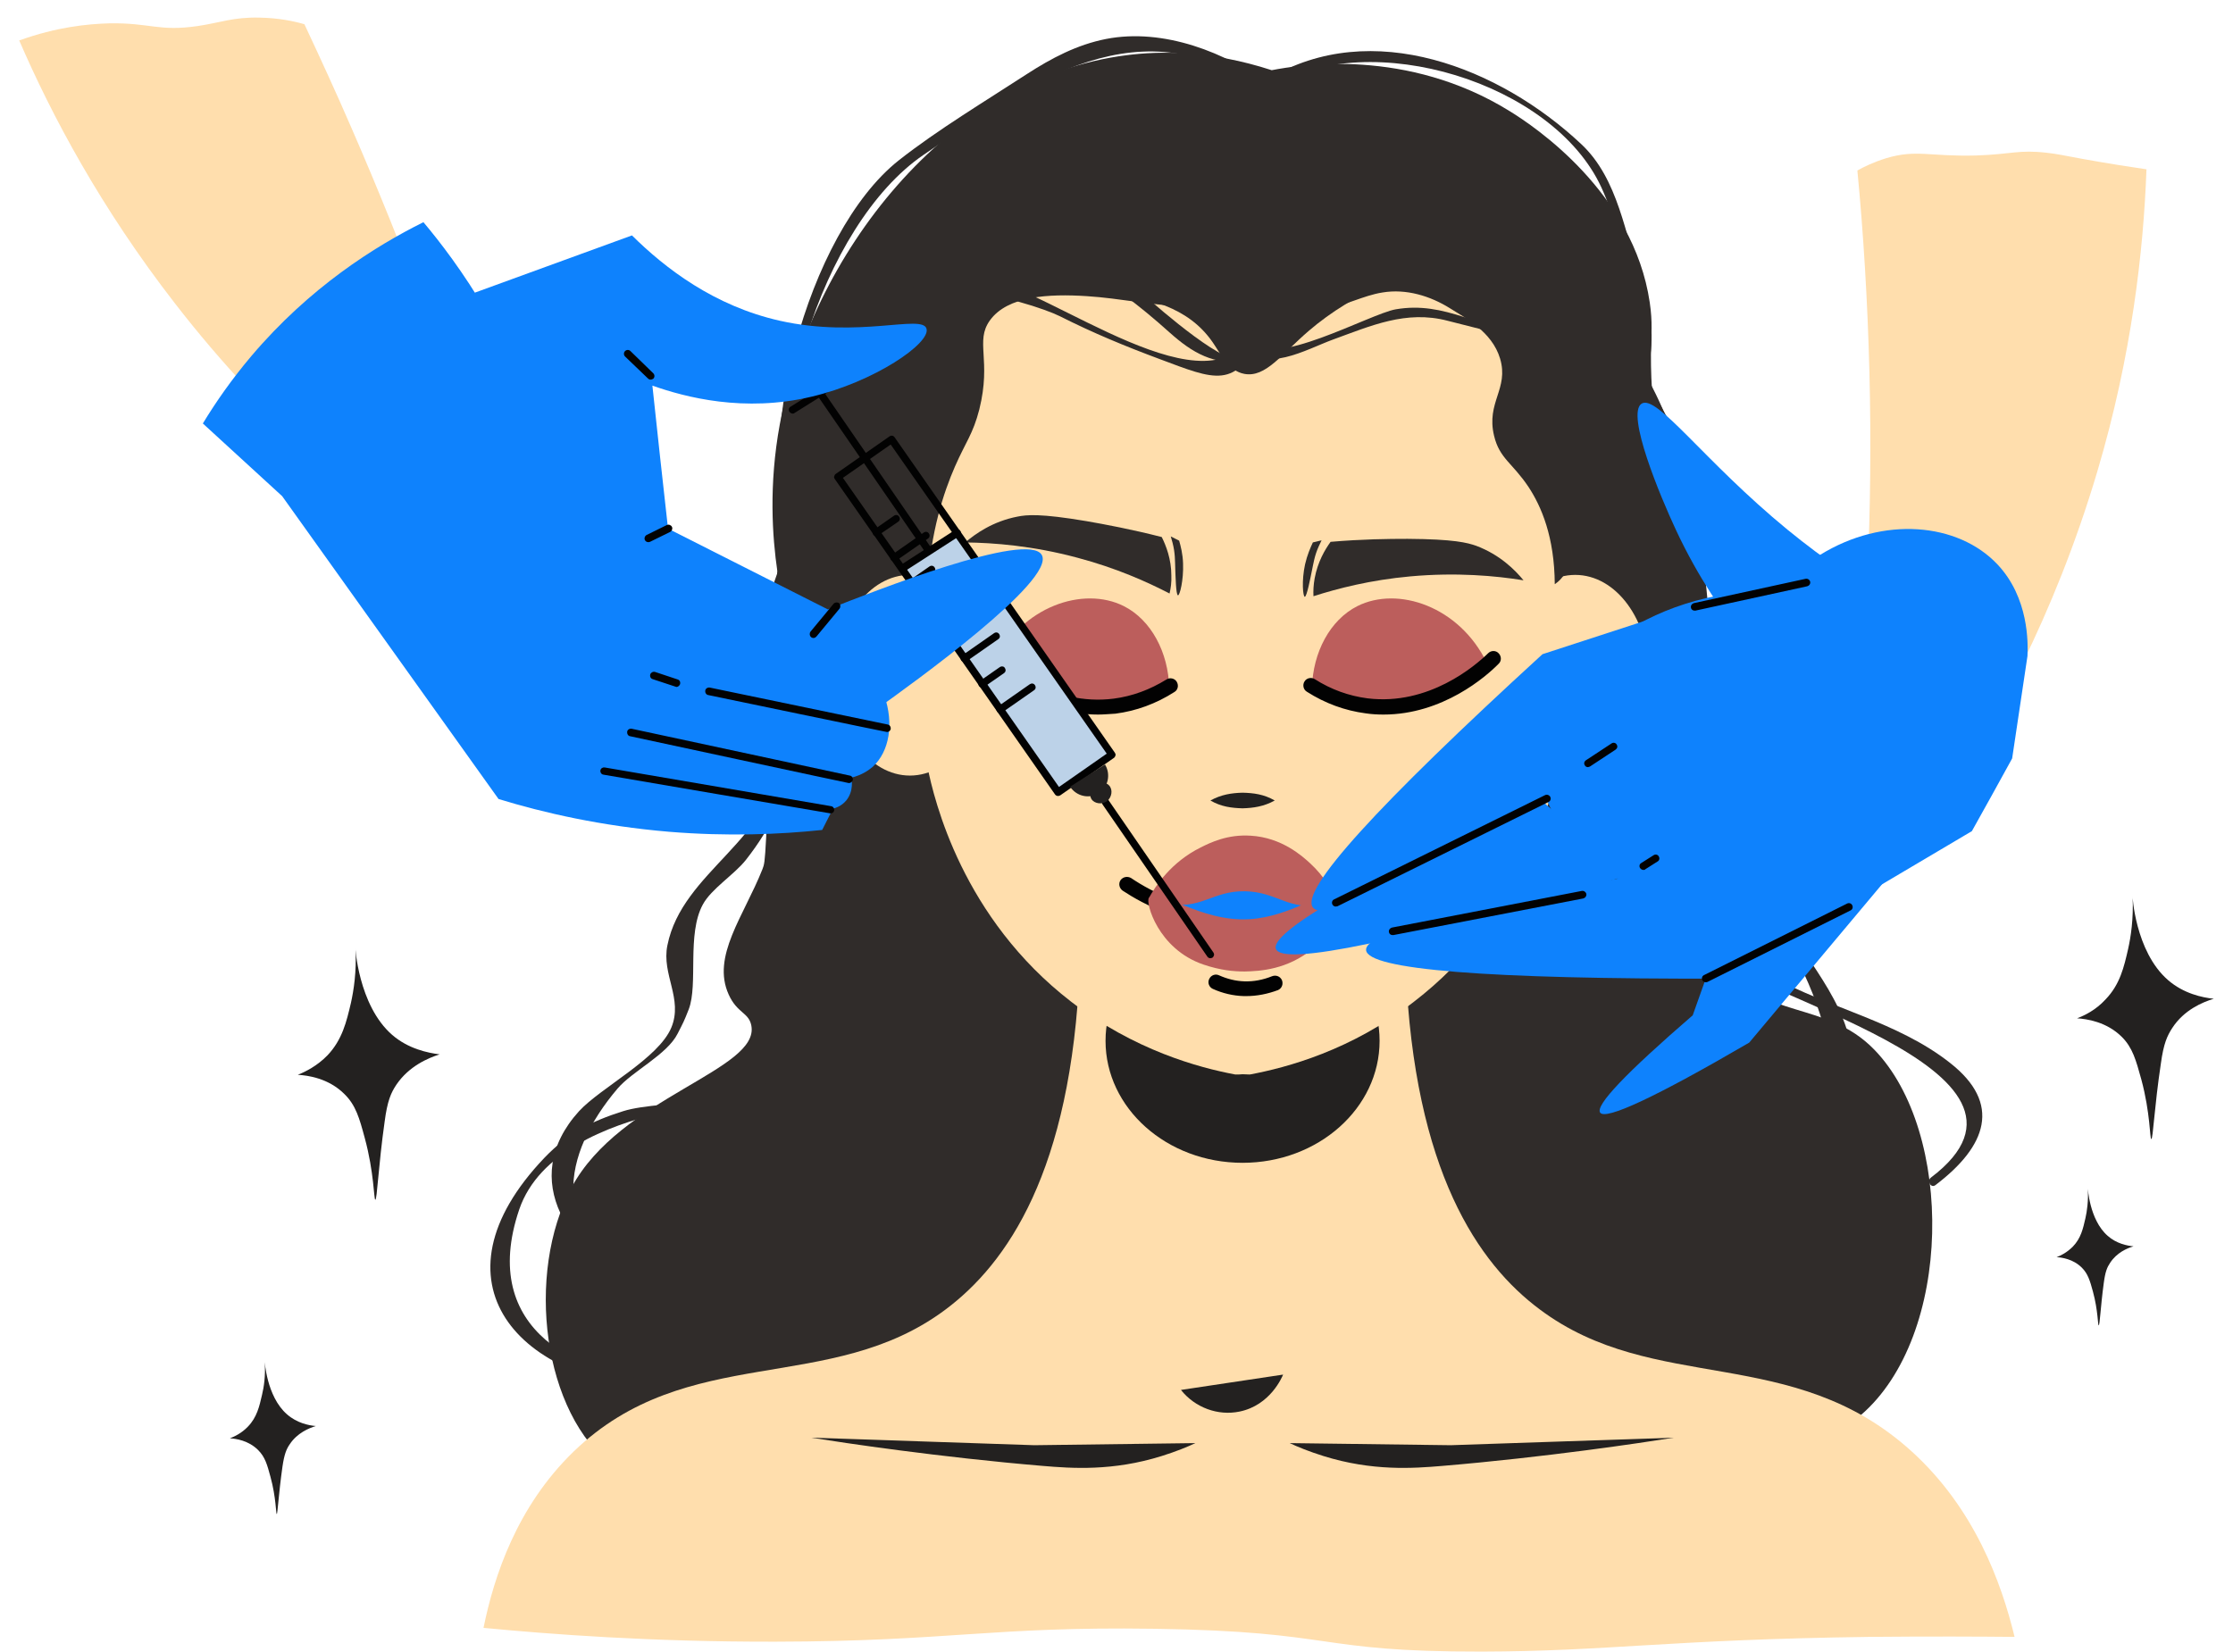
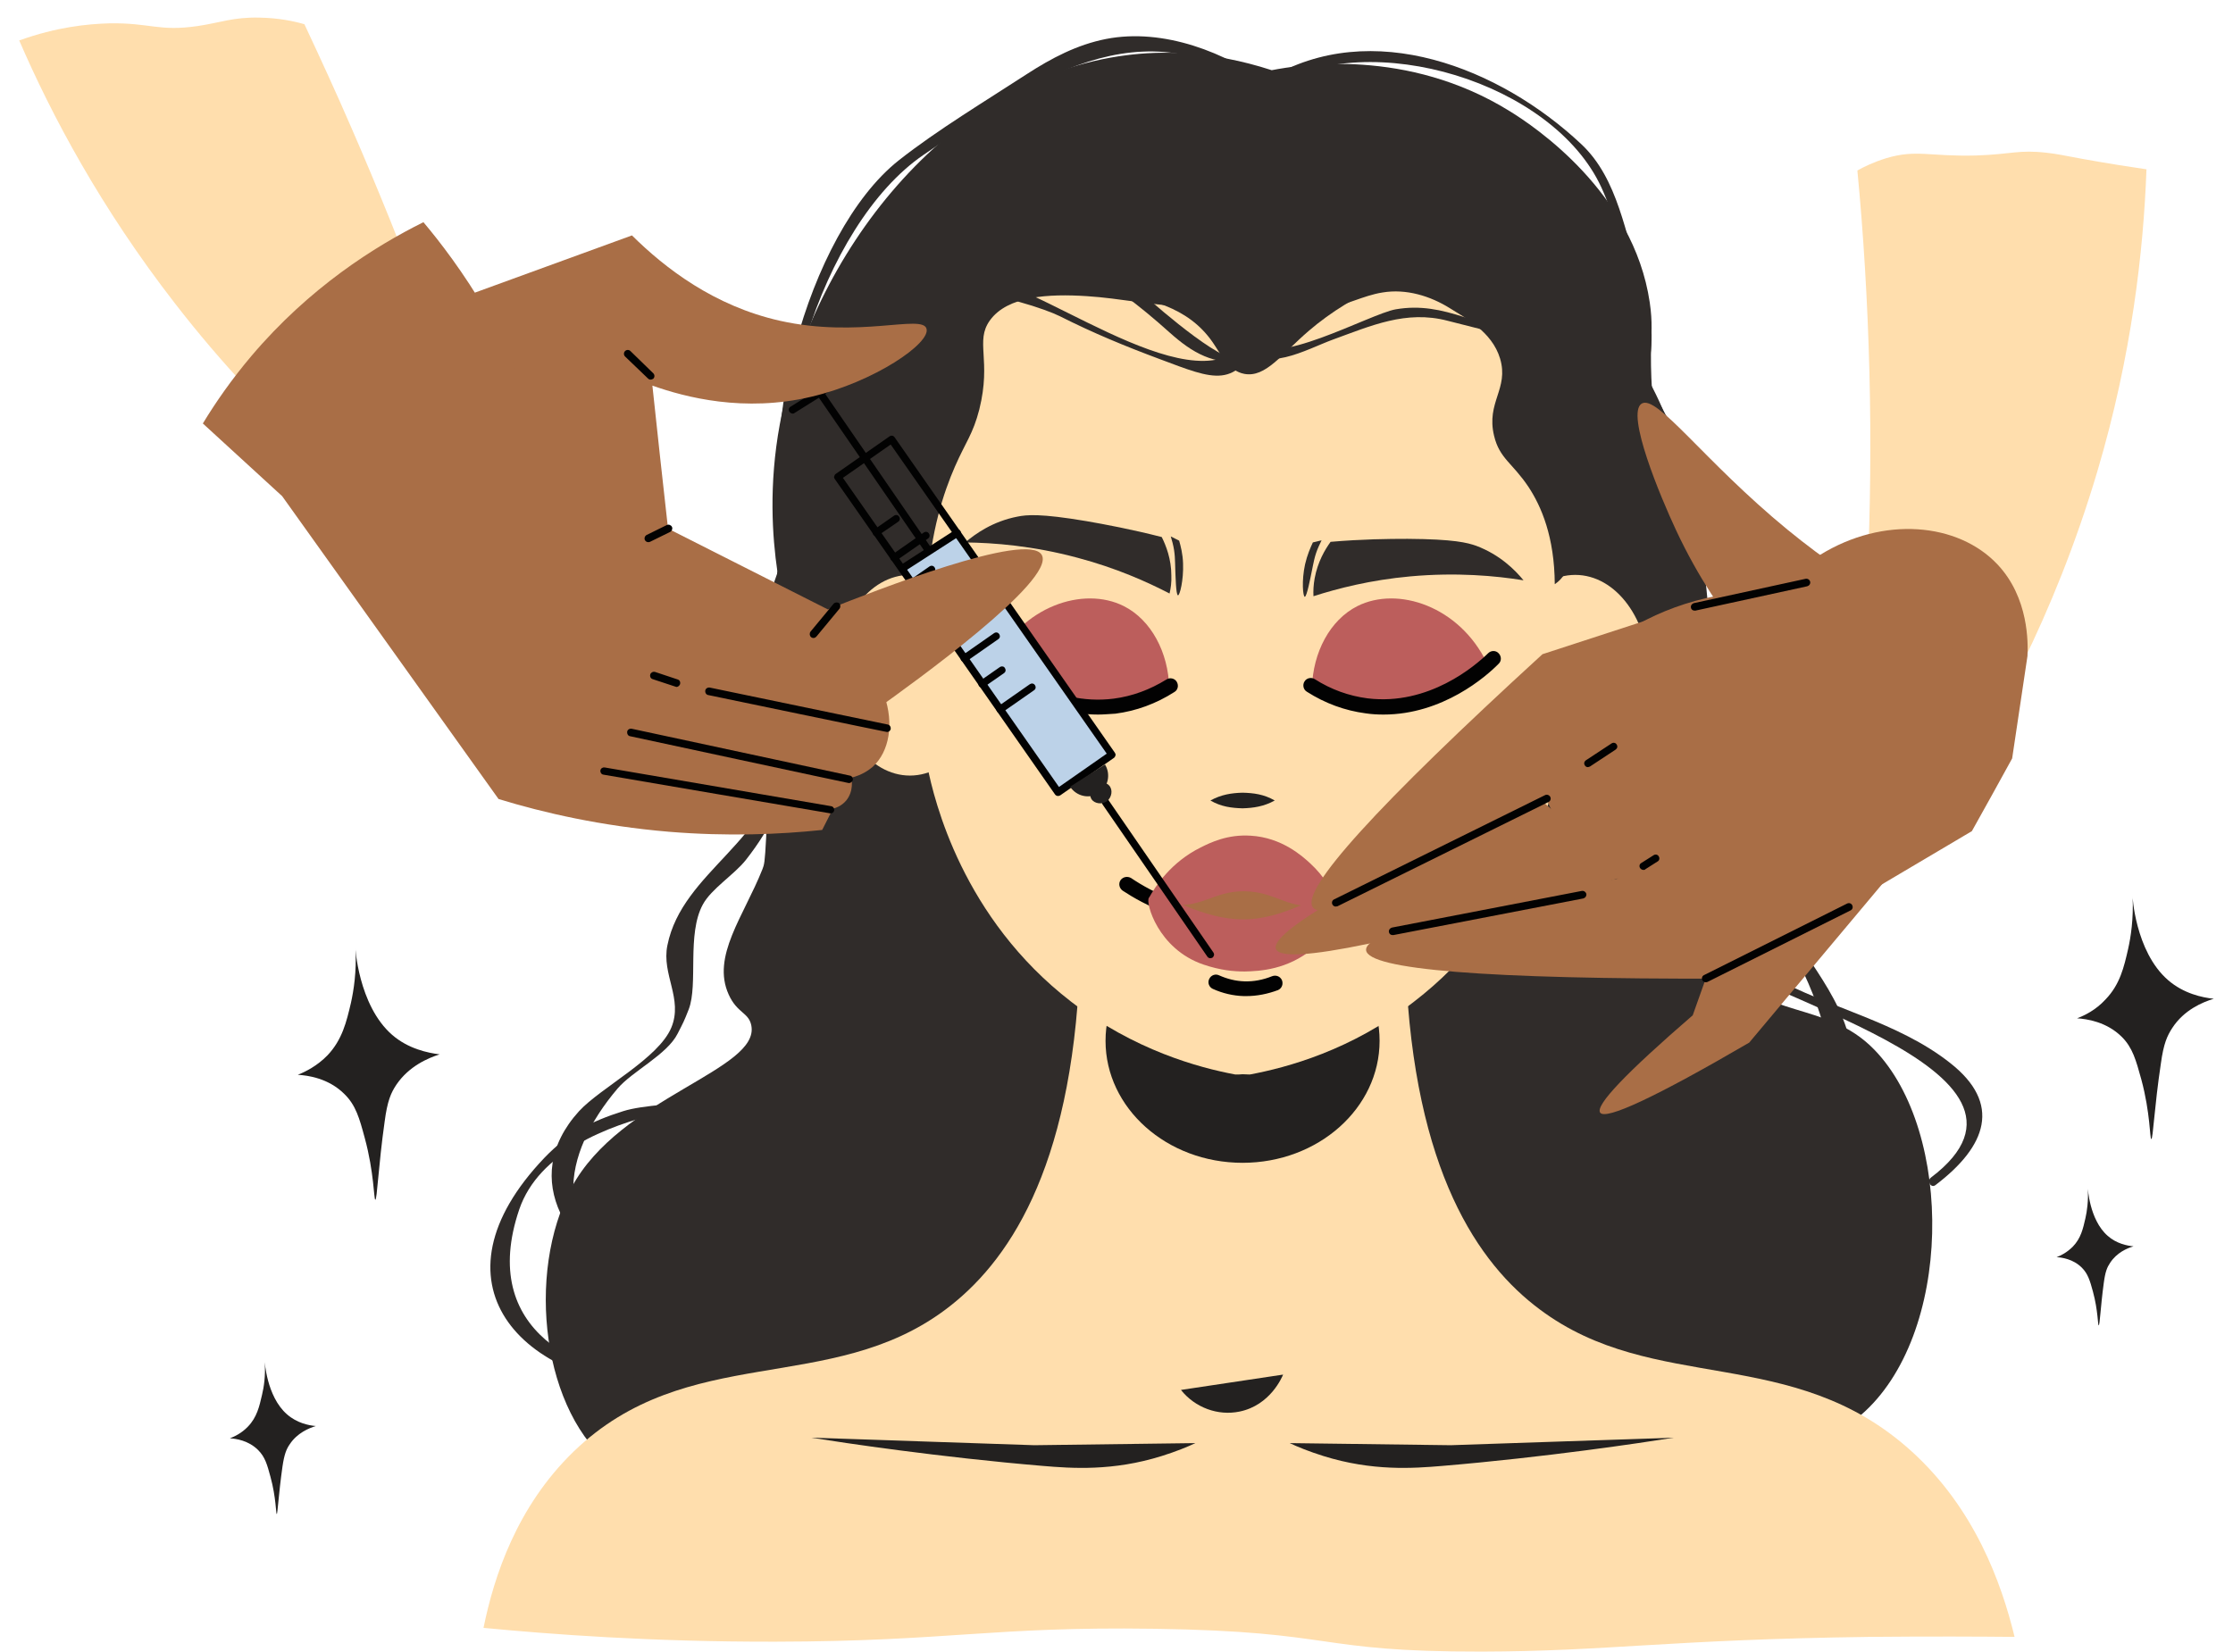
<svg xmlns="http://www.w3.org/2000/svg" width="100" height="74" viewBox="0 0 100 74" fill="none">
  <path d="M76.451 34.163C76.101 37.568 75.159 40.596 77.016 43.113C78.941 45.71 81.78 44.795 83.933 47.015C87.513 50.689 87.472 59.84 83.328 63.393C77.406 68.466 68.471 57.485 51.972 59.328C38.69 60.809 32.338 69.3 27.494 65.707C24.291 63.339 23.524 57.041 25.596 53.192C27.763 49.141 34.061 47.93 33.644 45.925C33.523 45.346 33.011 45.387 32.634 44.553C31.854 42.843 33.307 41.04 34.142 38.941C34.303 38.537 34.263 38.564 34.639 29.938C35.07 20.383 34.774 21.541 34.976 19.993C35.851 13.426 40.91 8.097 44.584 7.478C44.719 7.451 44.867 7.438 44.894 7.438C48.406 6.993 51.246 8.972 51.972 9.443C57.315 12.847 65.712 8.945 71.23 13.709C76.384 18.136 77.043 28.498 76.451 34.163Z" fill="#302C2A" />
  <path d="M16.808 53.743C16.741 53.743 16.754 52.518 16.337 50.984C16.095 50.083 15.933 49.504 15.422 49.006C14.709 48.293 13.78 48.172 13.336 48.145C13.672 48.01 14.197 47.755 14.668 47.27C15.328 46.57 15.516 45.776 15.718 44.915C15.839 44.363 15.973 43.529 15.92 42.506C15.906 42.331 16.027 45.023 17.561 46.355C18.288 46.987 19.163 47.162 19.688 47.23C19.176 47.391 18.315 47.755 17.75 48.589C17.508 48.952 17.346 49.316 17.225 50.244C16.942 52.249 16.889 53.73 16.808 53.743Z" fill="#232120" />
  <path d="M12.394 67.82C12.354 67.82 12.367 67.08 12.112 66.152C11.964 65.6 11.869 65.264 11.56 64.954C11.129 64.523 10.564 64.443 10.295 64.429C10.497 64.349 10.82 64.201 11.102 63.904C11.506 63.487 11.614 63.003 11.735 62.478C11.816 62.142 11.896 61.644 11.856 61.025C11.856 60.917 11.923 62.545 12.852 63.353C13.296 63.743 13.821 63.851 14.144 63.878C13.834 63.972 13.309 64.187 12.973 64.698C12.825 64.914 12.731 65.142 12.65 65.694C12.475 66.919 12.435 67.807 12.394 67.82Z" fill="#232120" />
  <path d="M96.341 51.024C96.273 51.024 96.3 49.853 95.896 48.359C95.654 47.485 95.506 46.933 95.022 46.448C94.335 45.762 93.434 45.641 93.017 45.614C93.34 45.493 93.851 45.251 94.295 44.766C94.941 44.093 95.116 43.326 95.304 42.505C95.425 41.967 95.546 41.173 95.506 40.191C95.493 40.029 95.6 42.613 97.094 43.905C97.794 44.511 98.628 44.685 99.14 44.739C98.642 44.887 97.807 45.237 97.282 46.045C97.054 46.395 96.892 46.745 96.771 47.633C96.475 49.597 96.421 51.024 96.341 51.024Z" fill="#232120" />
  <path d="M93.985 59.368C93.944 59.368 93.958 58.708 93.729 57.861C93.594 57.363 93.5 57.053 93.231 56.784C92.841 56.394 92.329 56.327 92.101 56.313C92.289 56.246 92.572 56.098 92.827 55.842C93.191 55.465 93.285 55.035 93.392 54.564C93.46 54.267 93.527 53.81 93.5 53.258C93.5 53.164 93.554 54.631 94.388 55.358C94.779 55.707 95.263 55.802 95.546 55.829C95.263 55.909 94.792 56.111 94.496 56.569C94.361 56.771 94.281 56.959 94.213 57.47C94.065 58.56 94.038 59.368 93.985 59.368Z" fill="#232120" />
  <path d="M90.218 73.323C88.737 73.309 86.477 73.296 83.704 73.323C74.688 73.444 72.037 73.969 66.358 73.982C58.795 73.995 59.979 73.08 51.676 72.959C44.41 72.852 42.498 73.524 34.734 73.538C29.149 73.551 24.6 73.201 21.653 72.919C22.124 70.604 23.147 67.482 25.691 65.019C30.791 60.094 37.183 62.53 42.35 58.654C45.082 56.609 47.976 52.491 48.352 43.38C48.702 43.367 49.052 43.34 49.389 43.3C51.488 43.151 53.574 43.004 55.66 42.855C57.745 43.004 59.831 43.151 61.917 43.3C62.267 43.327 62.604 43.353 62.953 43.38C63.33 52.477 66.21 56.609 68.955 58.654C74.096 62.503 80.273 60.161 85.615 65.019C88.415 67.563 89.626 70.873 90.218 73.323Z" fill="#FFDEAD" />
  <path d="M61.782 46.624C61.782 49.638 59.036 52.087 55.645 52.087C52.254 52.087 49.509 49.638 49.509 46.624C49.509 43.609 52.254 41.16 55.645 41.16C59.036 41.16 61.782 43.596 61.782 46.624Z" fill="#232120" />
  <path d="M55.7 9.9C54.367 9.887 53.197 9.954 52.107 10.088C46.078 10.802 41.529 15.915 41.529 21.985V34.325C41.839 35.873 43.104 41.121 47.975 44.875C50.801 47.042 53.668 47.822 55.323 48.132C55.431 48.132 55.538 48.132 55.646 48.119C55.754 48.119 55.861 48.132 55.969 48.132C57.624 47.822 60.504 47.056 63.316 44.875C68.188 41.134 69.453 35.886 69.763 34.325V21.985C69.763 15.915 65.214 10.802 59.185 10.088C58.082 9.954 56.924 9.887 55.7 9.9Z" fill="#FFDEAD" />
  <path d="M44.059 30.247C44.059 32.723 42.579 34.741 40.749 34.741C38.919 34.741 37.438 32.723 37.438 30.247C37.438 27.77 38.919 25.752 40.749 25.752C42.579 25.752 44.059 27.757 44.059 30.247Z" fill="#FFDEAD" />
  <path d="M73.853 30.247C73.853 32.723 72.373 34.741 70.543 34.741C68.713 34.741 67.232 32.723 67.232 30.247C67.232 27.77 68.713 25.752 70.543 25.752C72.373 25.752 73.853 27.757 73.853 30.247Z" fill="#FFDEAD" />
  <path d="M54.206 35.858C54.691 35.589 55.161 35.521 55.646 35.508C56.13 35.521 56.601 35.575 57.086 35.858C56.601 36.127 56.13 36.194 55.646 36.208C55.161 36.194 54.691 36.14 54.206 35.858Z" fill="#232120" />
  <path d="M52.886 62.261C53.518 63.054 54.541 63.431 55.51 63.23C56.896 62.947 57.421 61.668 57.461 61.574L52.886 62.261Z" fill="#232120" />
  <path d="M57.758 64.643C58.094 64.804 58.619 65.019 59.265 65.221C61.459 65.908 63.302 65.773 64.581 65.665C69.223 65.275 73.516 64.629 74.956 64.4C71.632 64.508 68.295 64.629 64.971 64.737L57.758 64.643Z" fill="#232120" />
  <path d="M53.532 64.643C53.196 64.804 52.671 65.019 52.025 65.221C49.832 65.908 47.988 65.773 46.709 65.665C42.067 65.275 37.774 64.629 36.334 64.4C39.658 64.508 42.995 64.629 46.319 64.737L53.532 64.643Z" fill="#232120" />
  <path d="M55.807 44.619C55.767 44.619 55.74 44.619 55.7 44.619C55.229 44.605 54.758 44.498 54.313 44.296C54.139 44.215 54.071 44.013 54.152 43.852C54.233 43.677 54.435 43.609 54.596 43.69C54.959 43.852 55.336 43.946 55.727 43.959C56.144 43.973 56.561 43.892 56.965 43.73C57.14 43.663 57.328 43.73 57.409 43.906C57.476 44.08 57.409 44.269 57.234 44.35C56.763 44.525 56.292 44.619 55.807 44.619Z" fill="#020202" />
  <path d="M55.511 41.498C53.048 41.498 51.191 40.502 50.276 39.896C50.128 39.789 50.074 39.587 50.182 39.425C50.289 39.277 50.491 39.237 50.653 39.331C51.568 39.95 53.465 40.973 56.009 40.811C58.041 40.69 59.561 39.896 60.49 39.25C60.638 39.143 60.853 39.183 60.961 39.331C61.069 39.479 61.028 39.694 60.88 39.802C59.884 40.502 58.242 41.363 56.049 41.484C55.861 41.484 55.686 41.498 55.511 41.498Z" fill="#020202" />
-   <path d="M58.836 40.313C58.365 40.609 57.154 41.282 55.471 41.282C53.897 41.282 52.753 40.676 52.269 40.394C52.968 40.125 54.072 39.788 55.471 39.761C56.938 39.734 58.109 40.057 58.836 40.313Z" fill="#0E82FD" />
+   <path d="M58.836 40.313C58.365 40.609 57.154 41.282 55.471 41.282C53.897 41.282 52.753 40.676 52.269 40.394C52.968 40.125 54.072 39.788 55.471 39.761C56.938 39.734 58.109 40.057 58.836 40.313Z" fill="#a96e46" />
  <path d="M59.83 40.314C59.709 40.367 59.507 40.435 59.252 40.502C57.744 40.838 57.219 39.95 55.753 39.923C54.272 39.896 53.774 40.798 52.173 40.462C51.85 40.394 51.594 40.3 51.446 40.233C51.742 39.694 52.442 38.618 53.774 37.959C54.205 37.743 54.972 37.366 56.008 37.434C57.408 37.514 58.336 38.362 58.673 38.672C59.319 39.264 59.655 39.91 59.83 40.314Z" fill="#BC5E5C" />
  <path d="M59.79 40.287C59.252 39.789 57.893 41.054 55.955 41.175C53.694 41.309 51.891 39.708 51.447 40.233C51.299 40.408 51.837 42.507 53.896 43.207C54.65 43.463 55.242 43.517 55.74 43.517C56.426 43.503 57.651 43.436 58.794 42.494C59.979 41.525 60.006 40.489 59.79 40.287Z" fill="#BC5E5C" />
  <path d="M66.586 29.695C66.169 30.139 65.133 31.134 63.45 31.538C61.082 32.103 59.184 31.067 58.754 30.811C58.794 29.224 59.561 27.77 60.786 27.151C62.603 26.236 65.361 27.165 66.586 29.695Z" fill="#BC5E5C" />
  <path d="M61.958 32.008C61.702 32.008 61.433 31.995 61.163 31.954C60.235 31.833 59.347 31.51 58.526 30.986C58.364 30.891 58.324 30.676 58.418 30.528C58.512 30.366 58.728 30.326 58.876 30.42C59.616 30.891 60.41 31.174 61.244 31.282C63.989 31.618 66.075 29.815 66.641 29.263C66.775 29.128 66.99 29.128 67.112 29.263C67.246 29.398 67.246 29.613 67.112 29.734C66.56 30.299 64.609 32.008 61.958 32.008Z" fill="#020202" />
  <path d="M44.529 29.695C44.947 30.139 45.983 31.134 47.665 31.538C50.033 32.103 51.931 31.067 52.361 30.811C52.321 29.224 51.554 27.77 50.329 27.151C48.513 26.236 45.754 27.165 44.529 29.695Z" fill="#BC5E5C" />
  <path d="M49.173 32.008C46.522 32.008 44.57 30.313 44.005 29.748C43.871 29.613 43.871 29.411 44.005 29.277C44.14 29.142 44.355 29.142 44.476 29.277C45.041 29.842 47.127 31.645 49.873 31.295C50.707 31.188 51.501 30.892 52.241 30.434C52.389 30.34 52.604 30.38 52.699 30.542C52.793 30.703 52.752 30.905 52.591 30.999C51.77 31.524 50.882 31.847 49.953 31.968C49.684 31.982 49.428 32.008 49.173 32.008Z" fill="#020202" />
  <path d="M68.228 25.994C66.976 25.792 65.227 25.631 63.154 25.819C61.378 25.98 59.911 26.357 58.821 26.707C58.808 26.478 58.821 26.196 58.875 25.9C59.01 25.173 59.333 24.621 59.588 24.271C61.001 24.15 62.172 24.137 63.033 24.137C65.133 24.15 65.711 24.312 66.102 24.446C67.178 24.85 67.851 25.536 68.228 25.994Z" fill="#302C2A" />
  <path d="M58.794 24.297C58.687 24.526 58.539 24.863 58.444 25.28C58.283 26.02 58.35 26.72 58.431 26.733C58.525 26.733 58.687 25.872 58.74 25.616C58.821 25.239 58.861 24.903 59.063 24.459C59.117 24.351 59.158 24.257 59.184 24.203L58.794 24.297Z" fill="#302C2A" />
  <path d="M43.225 24.298C44.503 24.312 46.252 24.446 48.258 24.985C49.98 25.442 51.366 26.061 52.376 26.586C52.429 26.357 52.47 26.088 52.456 25.779C52.456 25.038 52.214 24.433 52.026 24.056C50.653 23.706 49.496 23.491 48.648 23.343C46.575 22.993 45.97 23.06 45.566 23.141C44.449 23.356 43.669 23.921 43.225 24.298Z" fill="#302C2A" />
  <path d="M52.806 24.218C52.874 24.46 52.968 24.81 52.981 25.241C53.008 25.994 52.833 26.68 52.753 26.667C52.658 26.654 52.645 25.765 52.632 25.51C52.618 25.119 52.632 24.783 52.51 24.312C52.483 24.191 52.443 24.097 52.43 24.029L52.806 24.218Z" fill="#302C2A" />
  <path d="M53.385 13.157C51.931 12.888 50.653 12.04 49.468 11.138C48.876 10.681 48.298 10.21 47.638 9.873C46.979 9.524 46.225 9.322 45.485 9.429C44.745 9.537 44.099 9.968 43.48 10.398C42.417 11.139 41.3 12.013 41.017 13.278C40.816 14.22 41.125 15.176 41.125 16.131C41.139 18.23 39.712 20.101 39.631 22.2C39.564 23.748 40.291 25.322 41.529 26.264C41.677 23.815 42.255 22.066 42.767 20.895C43.251 19.791 43.574 19.442 43.857 18.338C44.409 16.118 43.655 15.297 44.328 14.355C45.122 13.251 46.965 13.157 48.661 13.265C50.182 13.359 51.689 13.709 53.21 13.722C54.125 13.736 55.968 13.642 56.574 12.848C56.359 12.592 55.484 13.117 55.161 13.184C54.582 13.265 53.977 13.265 53.385 13.157Z" fill="#302C2A" />
  <path d="M60.611 12.644C61.809 12.159 62.899 11.446 64.056 10.895C65.213 10.343 66.546 9.966 67.797 10.249C69.452 10.612 70.704 12.065 71.215 13.68C71.727 15.295 71.619 17.031 71.336 18.7C71.054 20.368 70.623 22.01 70.502 23.692C70.435 24.594 70.394 25.657 69.627 26.169C69.614 24.042 69.022 22.683 68.457 21.822C67.743 20.745 67.151 20.543 66.909 19.521C66.546 18.013 67.582 17.421 67.178 16.062C66.815 14.851 65.604 14.232 64.944 13.815C64.043 13.25 62.966 12.927 61.916 13.101C61.042 13.236 60.234 13.707 59.346 13.815C58.767 13.896 58.175 13.801 57.637 13.586C57.422 13.505 56.56 13.155 57.126 13.061C57.61 12.98 58.175 13.169 58.673 13.129C59.359 13.061 60.005 12.886 60.611 12.644Z" fill="#302C2A" />
  <path d="M44.126 10.518C47.181 14.003 52.053 12.092 54.3 15.322C54.69 15.887 55.013 16.614 55.726 16.748C56.682 16.923 57.382 15.874 58.606 14.824C60.611 13.101 63.37 11.917 65.792 11.863C68.188 11.81 69.372 12.886 69.709 12.429C70.233 11.702 67.959 8.243 64.595 7.059C60.558 5.646 56.736 8.149 56.13 8.566C55.551 7.826 54.448 6.615 52.699 5.888C48.756 4.233 43.48 5.808 43.009 7.988C42.767 8.97 43.615 9.939 44.126 10.518Z" fill="#302C2A" />
  <path d="M76.491 27.165C74.593 17.193 65.954 9.886 55.928 9.671C46.158 9.469 37.384 16.063 34.814 25.604C34.585 24.043 34.423 21.715 34.921 19.01C36.307 11.528 42.363 3.48 50.465 2.471C51.931 2.283 54.179 2.242 56.951 3.144C58.202 2.902 63.007 2.121 67.622 4.987C68.713 5.66 73.153 8.621 73.88 13.546C74.015 14.461 73.947 14.919 73.934 15.888C73.92 18.485 74.351 22.28 76.491 27.165Z" fill="#302C2A" />
  <path d="M56.157 14.703C54.381 18.861 46.966 12.873 44.14 12.509C42.337 12.267 38.663 12.94 38.649 15.228C38.649 15.483 39.04 15.483 39.04 15.228C39.053 11.312 46.226 13.546 47.464 14.165C48.958 14.918 50.357 15.497 51.945 16.089C54.367 16.991 55.39 17.516 56.494 14.918C56.588 14.676 56.251 14.474 56.157 14.703Z" fill="#302C2A" />
  <path d="M55.685 15.47C56.56 16.789 58.511 15.645 59.682 15.215C61.391 14.596 62.966 13.882 64.823 14.367C66.034 14.676 67.38 14.999 68.578 15.363C68.82 15.444 68.927 15.053 68.685 14.986C67.662 14.676 66.613 14.528 65.576 14.205C64.527 13.869 63.612 13.667 62.508 13.855C61.337 14.057 56.897 16.587 56.022 15.282C55.887 15.067 55.551 15.268 55.685 15.47Z" fill="#302C2A" />
  <path d="M55.525 15.887C55.283 16.776 51.73 13.667 51.367 13.331C50.613 12.658 49.832 12.146 48.931 11.675C47.168 10.747 45.392 10.316 43.413 10.101C43.158 10.074 43.171 10.464 43.413 10.491C47.154 10.881 49.644 12.443 52.376 14.892C53.398 15.807 54.367 16.372 55.754 16.17C55.821 16.157 55.875 16.089 55.888 16.035C55.982 15.739 55.592 15.645 55.525 15.887Z" fill="#302C2A" />
  <path d="M41.287 9.469C40.412 12.995 38.219 15.337 36.859 18.567C35.891 20.868 35.581 23.384 34.787 25.739C34.047 27.946 33.266 29.453 33.482 31.876C33.791 35.415 36.483 38.254 36.456 41.807C36.456 42.063 36.846 42.063 36.846 41.807C36.859 39.56 35.85 37.837 35.016 35.805C33.441 31.916 34.222 28.928 35.433 25.147C36.267 22.523 36.536 19.791 37.842 17.315C39.295 14.543 40.883 12.659 41.65 9.564C41.731 9.335 41.354 9.227 41.287 9.469Z" fill="#302C2A" />
  <path d="M35.042 33.746C34.625 37.662 30.561 38.994 29.888 42.345C29.619 43.65 30.601 44.74 30.063 46.032C29.484 47.418 26.914 48.71 25.932 49.773C23.16 52.828 25.488 56.273 28.892 57.659C29.121 57.754 29.229 57.377 29 57.282C24.398 55.412 25.192 51.657 27.654 48.764C28.314 47.984 29.875 47.243 30.346 46.301C30.601 45.803 30.628 45.763 30.844 45.211C31.274 44.081 30.749 41.847 31.476 40.515C31.853 39.815 32.876 39.183 33.4 38.523C34.571 37.029 35.244 35.59 35.446 33.732C35.459 33.504 35.069 33.504 35.042 33.746Z" fill="#302C2A" />
  <path d="M72.937 16.481C76.732 22.765 78.415 28.713 78.388 36.034C78.388 37.42 78.091 39.237 78.563 40.556C78.737 41.054 79.061 41.525 79.222 42.009C79.666 42.373 80.097 42.736 80.541 43.099C83.138 48.28 82.277 52.129 77.93 54.619C77.728 54.767 77.93 55.103 78.132 54.955C80.379 53.286 82.815 51.133 82.963 48.078C83.098 45.212 80.998 43.288 79.787 40.973C77.647 36.868 79.222 31.593 78.065 27.018C77.096 23.196 75.306 19.657 73.274 16.293C73.139 16.064 72.803 16.265 72.937 16.481Z" fill="#302C2A" />
  <path d="M75.346 30.139C74.337 33.557 73.328 39.479 76.046 42.399C78.078 44.579 92.881 47.903 86.475 52.747C86.273 52.895 86.475 53.245 86.677 53.084C88.965 51.348 89.665 49.437 87.323 47.607C84.982 45.763 81.913 45.158 79.343 43.745C74.041 40.824 74.175 35.468 75.723 30.233C75.79 29.991 75.413 29.897 75.346 30.139Z" fill="#302C2A" />
  <path d="M36.187 37.069C35.433 38.993 34.222 40.622 34.074 42.748C33.98 44.107 35.433 46.651 35.056 47.673C34.343 49.651 29.7 49.208 27.91 49.773C26.457 50.23 25.434 50.769 24.385 51.858C19.056 57.443 23.241 61.992 29.848 62.234C30.104 62.248 30.104 61.857 29.848 61.844C26.026 61.709 21.397 59.637 23.254 54.173C24.129 51.616 27.184 50.432 29.579 49.853C30.898 49.544 33.805 50.042 34.949 49.046C35.985 48.144 35.312 48.615 35.446 47.566C35.675 45.655 34.249 43.515 34.72 41.375C35.043 39.895 36.025 38.576 36.577 37.163C36.658 36.934 36.281 36.84 36.187 37.069Z" fill="#302C2A" />
  <path d="M56.937 3.858C54.919 2.337 52.093 1.247 49.536 1.745C48.23 2.001 47.087 2.606 45.983 3.32C44.166 4.504 41.973 5.823 40.25 7.182C36.133 10.438 33.589 20.087 35.514 24.932C35.608 25.161 35.984 25.066 35.89 24.824C33.804 19.562 36.778 10.062 41.354 6.94C46.145 3.669 51.137 -0.018 56.736 4.194C56.937 4.356 57.139 4.006 56.937 3.858Z" fill="#302C2A" />
  <path d="M56.991 3.858C61.378 1.221 69.547 3.683 71.713 8.393C72.305 9.685 72.884 11.744 73.261 13.117C74.082 15.996 72.951 17.746 71.956 20.249C71.861 20.478 72.238 20.585 72.332 20.357C73.53 17.342 74.607 15.835 73.503 12.619C72.776 10.519 72.48 8.016 70.812 6.455C67.205 3.064 61.446 0.736 56.789 3.535C56.574 3.656 56.776 3.993 56.991 3.858Z" fill="#302C2A" />
  <path d="M14.063 20.356C12.098 18.553 9.945 16.319 7.832 13.587C4.522 9.321 2.315 5.176 0.861 1.812C2.543 1.206 3.93 1.072 4.912 1.045C6.729 1.018 7.119 1.422 8.855 1.166C9.864 1.018 10.443 0.762 11.614 0.789C12.475 0.803 13.175 0.951 13.632 1.085C14.332 2.579 15.045 4.126 15.732 5.714C16.983 8.581 18.1 11.38 19.109 14.085C17.414 16.184 15.732 18.27 14.063 20.356Z" fill="#FFDEAD" />
  <path d="M49.792 33.799L47.464 35.427L40.48 25.495L42.942 23.988L49.792 33.799Z" fill="#BCD2E8" />
  <path d="M47.383 35.656C47.33 35.656 47.276 35.629 47.249 35.589L37.385 21.459C37.358 21.419 37.344 21.378 37.358 21.338C37.371 21.297 37.385 21.257 37.425 21.23L39.834 19.548C39.915 19.494 40.009 19.508 40.063 19.588L49.927 33.718C49.954 33.759 49.967 33.799 49.954 33.84C49.94 33.88 49.927 33.92 49.886 33.947L47.478 35.629C47.451 35.643 47.41 35.656 47.383 35.656ZM37.748 21.405L47.424 35.252L49.563 33.759L39.888 19.911L37.748 21.405Z" fill="#020202" />
  <path d="M39.242 24.016C39.188 24.016 39.134 23.989 39.108 23.948C39.054 23.868 39.067 23.773 39.148 23.72L40.036 23.101C40.117 23.047 40.211 23.06 40.265 23.141C40.319 23.222 40.305 23.316 40.224 23.37L39.323 23.989C39.309 24.002 39.269 24.016 39.242 24.016Z" fill="#020202" />
  <path d="M40.036 25.146C39.982 25.146 39.928 25.119 39.901 25.079C39.848 24.998 39.861 24.904 39.942 24.85L41.368 23.855C41.449 23.801 41.543 23.814 41.597 23.895C41.651 23.976 41.637 24.07 41.557 24.124L40.13 25.119C40.103 25.146 40.076 25.146 40.036 25.146Z" fill="#020202" />
  <path d="M40.83 26.289C40.776 26.289 40.722 26.262 40.695 26.222C40.642 26.141 40.655 26.047 40.736 25.993L41.624 25.374C41.705 25.32 41.799 25.334 41.853 25.415C41.907 25.495 41.893 25.589 41.812 25.643L40.911 26.262C40.897 26.289 40.87 26.289 40.83 26.289Z" fill="#020202" />
  <path d="M41.638 27.434C41.584 27.434 41.53 27.407 41.503 27.366C41.449 27.285 41.463 27.191 41.543 27.137L42.97 26.142C43.051 26.088 43.145 26.101 43.199 26.182C43.252 26.263 43.239 26.357 43.158 26.411L41.732 27.407C41.705 27.42 41.664 27.434 41.638 27.434Z" fill="#020202" />
  <path d="M42.392 28.51C42.338 28.51 42.284 28.483 42.257 28.443C42.203 28.362 42.217 28.268 42.297 28.214L43.185 27.595C43.266 27.541 43.36 27.554 43.414 27.635C43.468 27.716 43.455 27.81 43.374 27.864L42.472 28.483C42.459 28.51 42.418 28.51 42.392 28.51Z" fill="#020202" />
  <path d="M43.184 29.654C43.131 29.654 43.077 29.627 43.05 29.587C42.996 29.506 43.01 29.412 43.09 29.358L44.517 28.362C44.597 28.308 44.692 28.322 44.745 28.403C44.799 28.483 44.786 28.578 44.705 28.631L43.279 29.627C43.252 29.641 43.225 29.654 43.184 29.654Z" fill="#020202" />
  <path d="M43.978 30.799C43.925 30.799 43.871 30.772 43.844 30.732C43.79 30.651 43.803 30.557 43.884 30.503L44.772 29.884C44.853 29.83 44.961 29.843 45.001 29.924C45.055 30.005 45.041 30.099 44.961 30.153L44.073 30.772C44.046 30.785 44.019 30.799 43.978 30.799Z" fill="#020202" />
  <path d="M44.786 31.941C44.732 31.941 44.678 31.915 44.651 31.874C44.598 31.793 44.611 31.699 44.692 31.645L46.118 30.649C46.199 30.596 46.293 30.609 46.347 30.69C46.401 30.771 46.387 30.865 46.307 30.919L44.88 31.915C44.853 31.928 44.813 31.941 44.786 31.941Z" fill="#020202" />
  <path d="M35.5 18.526C35.446 18.526 35.393 18.499 35.352 18.445C35.298 18.364 35.325 18.257 35.406 18.216L38.071 16.547C38.151 16.494 38.259 16.521 38.299 16.601C38.353 16.682 38.326 16.79 38.245 16.83L35.581 18.499C35.554 18.526 35.527 18.526 35.5 18.526Z" fill="#020202" />
  <path d="M40.399 25.63C40.345 25.63 40.291 25.604 40.264 25.55C40.211 25.469 40.237 25.375 40.318 25.321L42.781 23.733C42.862 23.693 42.969 23.706 43.01 23.787C43.063 23.868 43.036 23.962 42.956 24.016L40.493 25.604C40.466 25.63 40.439 25.63 40.399 25.63Z" fill="#020202" />
  <path d="M41.502 24.702C41.449 24.702 41.395 24.675 41.368 24.635L36.671 17.812C36.617 17.731 36.644 17.637 36.712 17.583C36.792 17.529 36.886 17.543 36.94 17.623L41.637 24.446C41.691 24.527 41.664 24.621 41.597 24.675C41.556 24.689 41.529 24.702 41.502 24.702Z" fill="#020202" />
  <path d="M54.206 42.923C54.152 42.923 54.098 42.896 54.071 42.855L49.374 36.033C49.321 35.952 49.347 35.858 49.415 35.804C49.495 35.75 49.603 35.763 49.644 35.844L54.34 42.667C54.394 42.748 54.367 42.842 54.3 42.896C54.273 42.909 54.232 42.923 54.206 42.923Z" fill="#020202" />
  <path d="M49.483 34.244C49.752 34.675 49.631 35.253 49.214 35.523C48.783 35.805 48.205 35.671 47.922 35.24L49.483 34.244Z" fill="#232120" />
  <path d="M49.671 35.187C49.846 35.375 49.792 35.711 49.577 35.886C49.362 36.048 49.012 36.008 48.877 35.792C48.77 35.617 48.837 35.389 48.958 35.254C49.133 35.039 49.496 34.985 49.671 35.187Z" fill="#232120" />
-   <path d="M21.249 13.115C23.604 12.254 25.946 11.406 28.301 10.545C29.794 12.025 31.988 13.707 34.922 14.367C38.461 15.161 41.287 14.071 41.489 14.717C41.704 15.363 39.147 17.112 36.335 17.771C33.334 18.485 30.696 17.798 29.216 17.273C29.445 19.413 29.673 21.539 29.916 23.679C32.298 24.89 34.693 26.088 37.075 27.299C39.107 26.492 46.051 23.76 46.656 24.863C47.275 25.994 40.937 30.569 39.215 31.794C38.609 31.74 37.99 31.673 37.371 31.605C34.706 31.309 32.15 30.933 29.673 30.502C25.421 26.196 21.169 21.876 16.916 17.57C18.383 16.089 19.809 14.609 21.249 13.115Z" fill="#0E82FD" />
-   <path d="M43.965 27.675C41.826 29.183 39.699 30.676 37.56 32.184C38.031 32.735 38.515 33.273 38.986 33.825C38.246 34.364 37.506 34.915 36.766 35.454C33.576 34.888 30.387 34.31 27.198 33.745C22.636 29.479 18.074 25.213 13.512 20.947C15.342 19.507 17.159 18.067 18.989 16.627C23.376 18.901 25.771 21.498 27.157 23.504C28.22 25.038 29.095 26.814 31.343 28.281C33.496 29.68 35.581 29.936 36.174 29.99C40.17 30.367 43.145 28.294 43.965 27.675Z" fill="#0E82FD" />
-   <path d="M39.605 31.162C40.036 32.413 39.834 33.665 39.08 34.351C38.905 34.499 38.609 34.714 38.125 34.836C38.138 34.903 38.246 35.428 37.896 35.858C37.681 36.114 37.411 36.195 37.304 36.222C37.142 36.544 36.981 36.854 36.819 37.177C34.908 37.379 32.58 37.473 29.956 37.258C26.928 37.002 24.344 36.41 22.326 35.791C19.096 31.269 15.866 26.748 12.637 22.226C11.453 21.136 10.268 20.059 9.084 18.969C9.663 18.014 10.376 16.991 11.251 15.955C13.861 12.873 16.795 11.03 18.962 9.953C19.688 10.814 20.751 12.187 21.801 13.99C24.506 18.673 24.196 21.297 26.188 24.124C27.345 25.779 29.512 27.797 33.926 29.035L39.605 31.162Z" fill="#0E82FD" />
+   <path d="M21.249 13.115C23.604 12.254 25.946 11.406 28.301 10.545C29.794 12.025 31.988 13.707 34.922 14.367C38.461 15.161 41.287 14.071 41.489 14.717C41.704 15.363 39.147 17.112 36.335 17.771C33.334 18.485 30.696 17.798 29.216 17.273C29.445 19.413 29.673 21.539 29.916 23.679C32.298 24.89 34.693 26.088 37.075 27.299C39.107 26.492 46.051 23.76 46.656 24.863C47.275 25.994 40.937 30.569 39.215 31.794C38.609 31.74 37.99 31.673 37.371 31.605C34.706 31.309 32.15 30.933 29.673 30.502C25.421 26.196 21.169 21.876 16.916 17.57C18.383 16.089 19.809 14.609 21.249 13.115Z" fill="#a96e46" />
+   <path d="M43.965 27.675C41.826 29.183 39.699 30.676 37.56 32.184C38.031 32.735 38.515 33.273 38.986 33.825C38.246 34.364 37.506 34.915 36.766 35.454C33.576 34.888 30.387 34.31 27.198 33.745C22.636 29.479 18.074 25.213 13.512 20.947C15.342 19.507 17.159 18.067 18.989 16.627C23.376 18.901 25.771 21.498 27.157 23.504C28.22 25.038 29.095 26.814 31.343 28.281C33.496 29.68 35.581 29.936 36.174 29.99C40.17 30.367 43.145 28.294 43.965 27.675Z" fill="#a96e46" />
+   <path d="M39.605 31.162C40.036 32.413 39.834 33.665 39.08 34.351C38.905 34.499 38.609 34.714 38.125 34.836C38.138 34.903 38.246 35.428 37.896 35.858C37.681 36.114 37.411 36.195 37.304 36.222C37.142 36.544 36.981 36.854 36.819 37.177C34.908 37.379 32.58 37.473 29.956 37.258C26.928 37.002 24.344 36.41 22.326 35.791C19.096 31.269 15.866 26.748 12.637 22.226C11.453 21.136 10.268 20.059 9.084 18.969C9.663 18.014 10.376 16.991 11.251 15.955C13.861 12.873 16.795 11.03 18.962 9.953C19.688 10.814 20.751 12.187 21.801 13.99C24.506 18.673 24.196 21.297 26.188 24.124C27.345 25.779 29.512 27.797 33.926 29.035L39.605 31.162Z" fill="#a96e46" />
  <path d="M39.726 32.791C39.685 32.791 31.719 31.135 31.719 31.135C31.625 31.122 31.571 31.028 31.584 30.933C31.598 30.839 31.692 30.785 31.786 30.799L39.753 32.454C39.847 32.468 39.901 32.562 39.887 32.656C39.874 32.737 39.793 32.791 39.726 32.791Z" fill="#020202" />
  <path d="M30.292 30.772C30.238 30.758 29.229 30.422 29.229 30.422C29.135 30.395 29.095 30.301 29.122 30.206C29.148 30.126 29.243 30.072 29.337 30.099L30.346 30.435C30.44 30.462 30.481 30.556 30.454 30.651C30.427 30.718 30.36 30.772 30.292 30.772Z" fill="#020202" />
  <path d="M38.017 35.078C37.977 35.078 28.221 32.979 28.221 32.979C28.126 32.966 28.073 32.871 28.086 32.777C28.099 32.683 28.194 32.629 28.288 32.643L38.058 34.742C38.152 34.755 38.206 34.85 38.192 34.944C38.166 35.025 38.085 35.078 38.017 35.078Z" fill="#020202" />
  <path d="M37.196 36.436C37.169 36.436 27.022 34.7 27.022 34.7C26.928 34.687 26.874 34.592 26.888 34.512C26.901 34.417 26.995 34.364 27.076 34.377L37.223 36.113C37.317 36.127 37.371 36.221 37.358 36.301C37.344 36.382 37.277 36.436 37.196 36.436Z" fill="#020202" />
  <path d="M29.136 17.005C29.095 17.005 29.055 16.991 29.015 16.951L27.992 15.969C27.925 15.901 27.925 15.793 27.992 15.726C28.059 15.659 28.167 15.659 28.234 15.726L29.257 16.722C29.324 16.789 29.324 16.897 29.257 16.964C29.216 16.991 29.176 17.005 29.136 17.005Z" fill="#020202" />
  <path d="M29.028 24.285C28.961 24.285 28.907 24.244 28.88 24.191C28.84 24.11 28.88 24.002 28.961 23.962L29.863 23.518C29.943 23.477 30.051 23.518 30.091 23.599C30.132 23.679 30.091 23.787 30.011 23.827L29.109 24.271C29.082 24.285 29.055 24.285 29.028 24.285Z" fill="#020202" />
  <path d="M36.429 28.579C36.389 28.579 36.349 28.565 36.322 28.538C36.255 28.484 36.241 28.377 36.295 28.296L37.331 27.044C37.385 26.977 37.506 26.964 37.573 27.018C37.641 27.071 37.654 27.179 37.6 27.26L36.564 28.511C36.524 28.552 36.483 28.579 36.429 28.579Z" fill="#020202" />
  <path d="M90.594 29.668C91.764 27.272 92.949 24.406 93.931 21.095C95.465 15.914 95.99 11.258 96.125 7.584C95.479 7.49 94.51 7.342 93.312 7.127C92.356 6.952 92.141 6.898 91.67 6.844C90.378 6.696 90.123 6.911 88.494 6.965C86.382 7.019 85.83 6.683 84.471 7.086C83.905 7.261 83.461 7.477 83.179 7.638C83.448 10.451 83.636 13.465 83.717 16.641C83.798 19.83 83.757 22.845 83.636 25.671C85.951 27.003 88.266 28.335 90.594 29.668Z" fill="#FFDEAD" />
-   <path d="M77.42 26.586C74.634 27.488 71.862 28.403 69.076 29.304C61.648 36.1 58.216 39.882 58.795 40.649C59.279 41.295 62.671 39.747 68.955 36.006L77.42 26.586Z" fill="#0E82FD" />
-   <path d="M68.793 35.643C60.759 39.505 56.87 41.792 57.139 42.506C57.435 43.286 62.67 42.196 72.844 39.236L68.793 35.643Z" fill="#0E82FD" />
-   <path d="M72.454 39.356C64.877 40.756 61.109 41.819 61.177 42.559C61.257 43.434 66.586 43.864 77.164 43.837C80.878 41.63 84.592 39.423 88.306 37.23C88.912 36.14 89.517 35.063 90.11 33.973C90.338 32.439 90.567 30.919 90.796 29.384C90.823 28.819 90.863 26.774 89.45 25.28C87.687 23.41 84.337 23.1 81.497 24.863C80.138 25.442 78.765 26.02 77.406 26.599C71.942 27.433 68.618 31.43 69.009 34.754C69.332 37.338 71.808 38.953 72.454 39.356Z" fill="#0E82FD" />
-   <path d="M89.059 29.129C86.624 28.106 83.381 26.451 80.057 23.733C76.302 20.651 74.203 17.65 73.516 18.081C72.803 18.538 74.364 22.266 75.051 23.733C76.06 25.899 77.217 27.527 78.052 28.577L89.059 29.129Z" fill="#0E82FD" />
-   <path d="M77.177 41.616C76.72 42.908 76.262 44.187 75.805 45.479C72.817 48.062 71.431 49.516 71.66 49.839C71.902 50.189 74.136 49.152 78.335 46.703C80.596 44.012 82.843 41.32 85.104 38.629L77.177 41.616Z" fill="#0E82FD" />
+   <path d="M77.42 26.586C74.634 27.488 71.862 28.403 69.076 29.304C61.648 36.1 58.216 39.882 58.795 40.649C59.279 41.295 62.671 39.747 68.955 36.006L77.42 26.586Z" fill="#a96e46" />
+   <path d="M68.793 35.643C60.759 39.505 56.87 41.792 57.139 42.506C57.435 43.286 62.67 42.196 72.844 39.236L68.793 35.643Z" fill="#a96e46" />
+   <path d="M72.454 39.356C64.877 40.756 61.109 41.819 61.177 42.559C61.257 43.434 66.586 43.864 77.164 43.837C80.878 41.63 84.592 39.423 88.306 37.23C88.912 36.14 89.517 35.063 90.11 33.973C90.338 32.439 90.567 30.919 90.796 29.384C90.823 28.819 90.863 26.774 89.45 25.28C87.687 23.41 84.337 23.1 81.497 24.863C80.138 25.442 78.765 26.02 77.406 26.599C71.942 27.433 68.618 31.43 69.009 34.754C69.332 37.338 71.808 38.953 72.454 39.356Z" fill="#a96e46" />
+   <path d="M89.059 29.129C86.624 28.106 83.381 26.451 80.057 23.733C76.302 20.651 74.203 17.65 73.516 18.081C72.803 18.538 74.364 22.266 75.051 23.733C76.06 25.899 77.217 27.527 78.052 28.577L89.059 29.129Z" fill="#a96e46" />
+   <path d="M77.177 41.616C76.72 42.908 76.262 44.187 75.805 45.479C72.817 48.062 71.431 49.516 71.66 49.839C71.902 50.189 74.136 49.152 78.335 46.703C80.596 44.012 82.843 41.32 85.104 38.629L77.177 41.616Z" fill="#a96e46" />
  <path d="M59.817 40.608C59.749 40.608 59.696 40.568 59.669 40.514C59.628 40.433 59.655 40.325 59.749 40.285L69.196 35.615C69.277 35.575 69.385 35.615 69.425 35.696C69.465 35.777 69.439 35.885 69.344 35.925L59.897 40.595C59.87 40.595 59.843 40.608 59.817 40.608Z" fill="#020202" />
  <path d="M62.361 41.886C62.28 41.886 62.213 41.833 62.199 41.752C62.186 41.658 62.24 41.577 62.334 41.55L70.839 39.908C70.933 39.895 71.014 39.949 71.041 40.043C71.054 40.137 71 40.218 70.906 40.245L62.401 41.886C62.374 41.886 62.374 41.886 62.361 41.886Z" fill="#020202" />
  <path d="M73.597 38.967C73.543 38.967 73.489 38.94 73.449 38.886C73.395 38.805 73.422 38.698 73.503 38.657L74.055 38.307C74.135 38.254 74.243 38.28 74.283 38.361C74.337 38.442 74.31 38.55 74.229 38.59L73.678 38.94C73.664 38.967 73.637 38.967 73.597 38.967Z" fill="#020202" />
  <path d="M71.108 34.363C71.054 34.363 71 34.336 70.973 34.282C70.919 34.201 70.946 34.107 71.027 34.053L72.171 33.3C72.252 33.246 72.359 33.273 72.4 33.353C72.454 33.434 72.427 33.528 72.346 33.582L71.202 34.336C71.162 34.349 71.135 34.363 71.108 34.363Z" fill="#020202" />
  <path d="M76.383 43.999C76.316 43.999 76.262 43.959 76.235 43.905C76.195 43.824 76.222 43.716 76.316 43.676L82.721 40.473C82.802 40.433 82.91 40.46 82.95 40.554C82.99 40.635 82.964 40.742 82.869 40.783L76.464 43.986C76.437 43.999 76.41 43.999 76.383 43.999Z" fill="#020202" />
  <path d="M75.885 27.352C75.805 27.352 75.737 27.299 75.724 27.218C75.71 27.124 75.764 27.043 75.858 27.016L80.864 25.926C80.959 25.912 81.039 25.966 81.066 26.061C81.08 26.155 81.026 26.235 80.932 26.262L75.926 27.352C75.912 27.352 75.899 27.352 75.885 27.352Z" fill="#020202" />
</svg>
